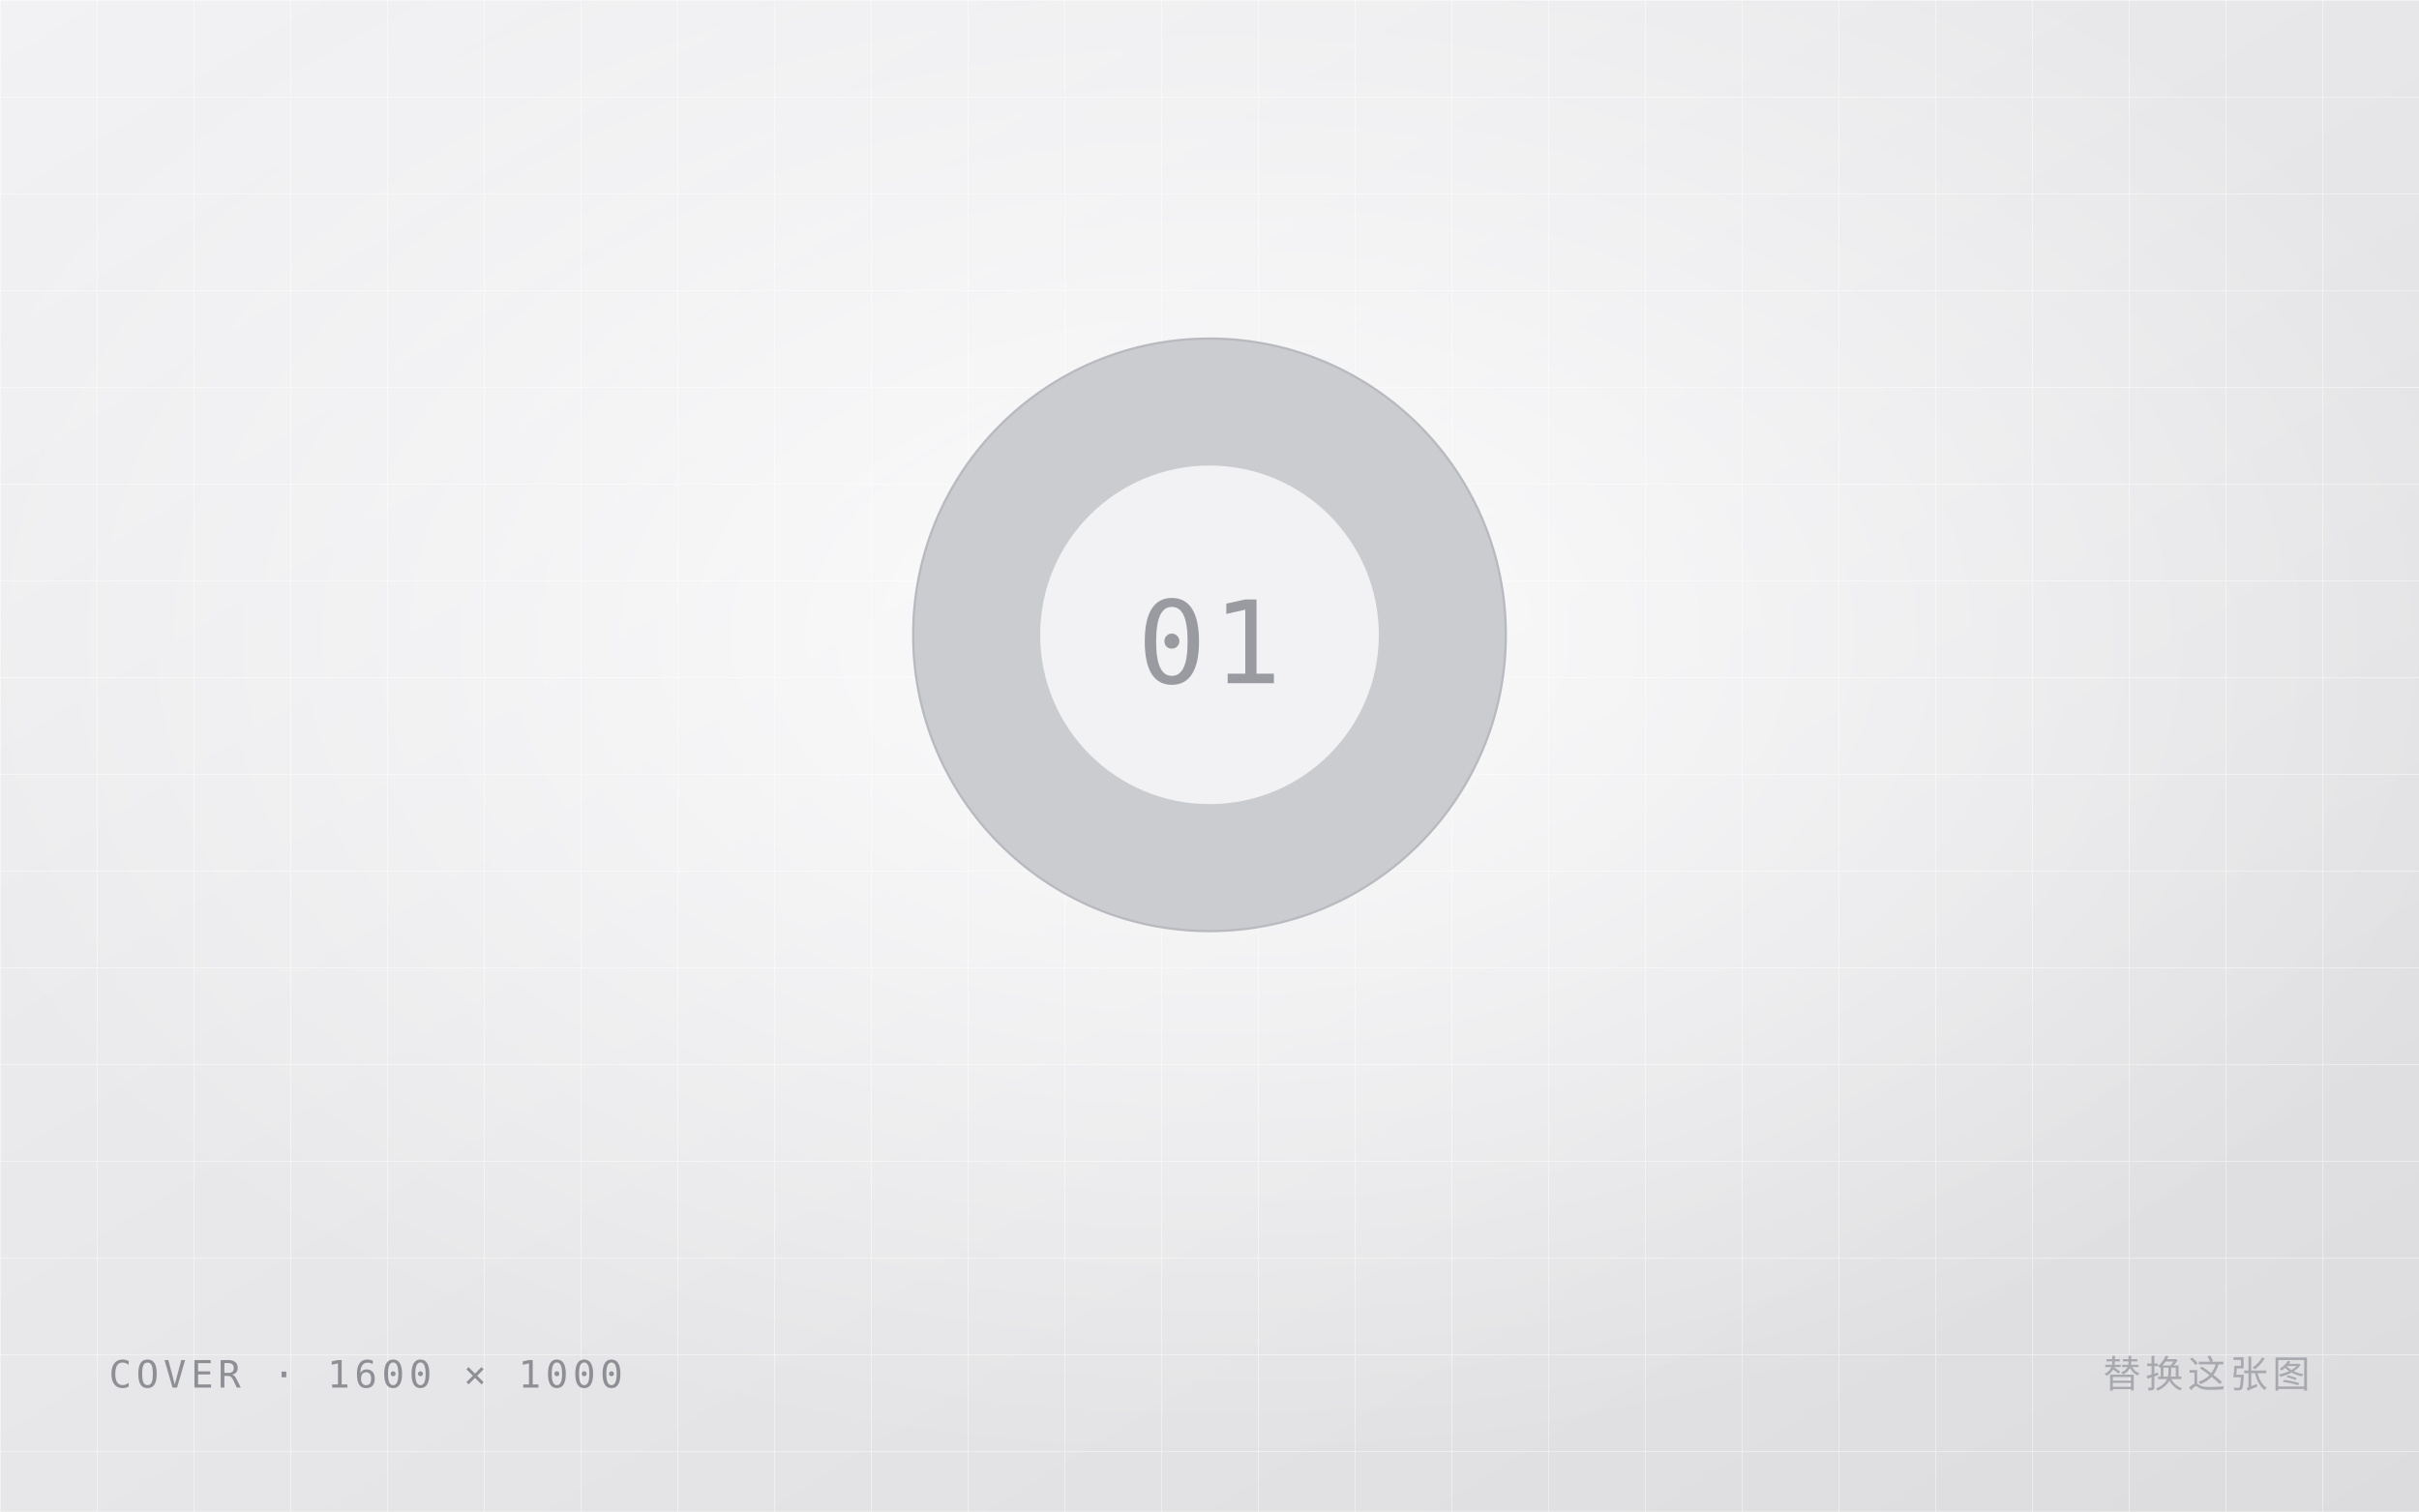
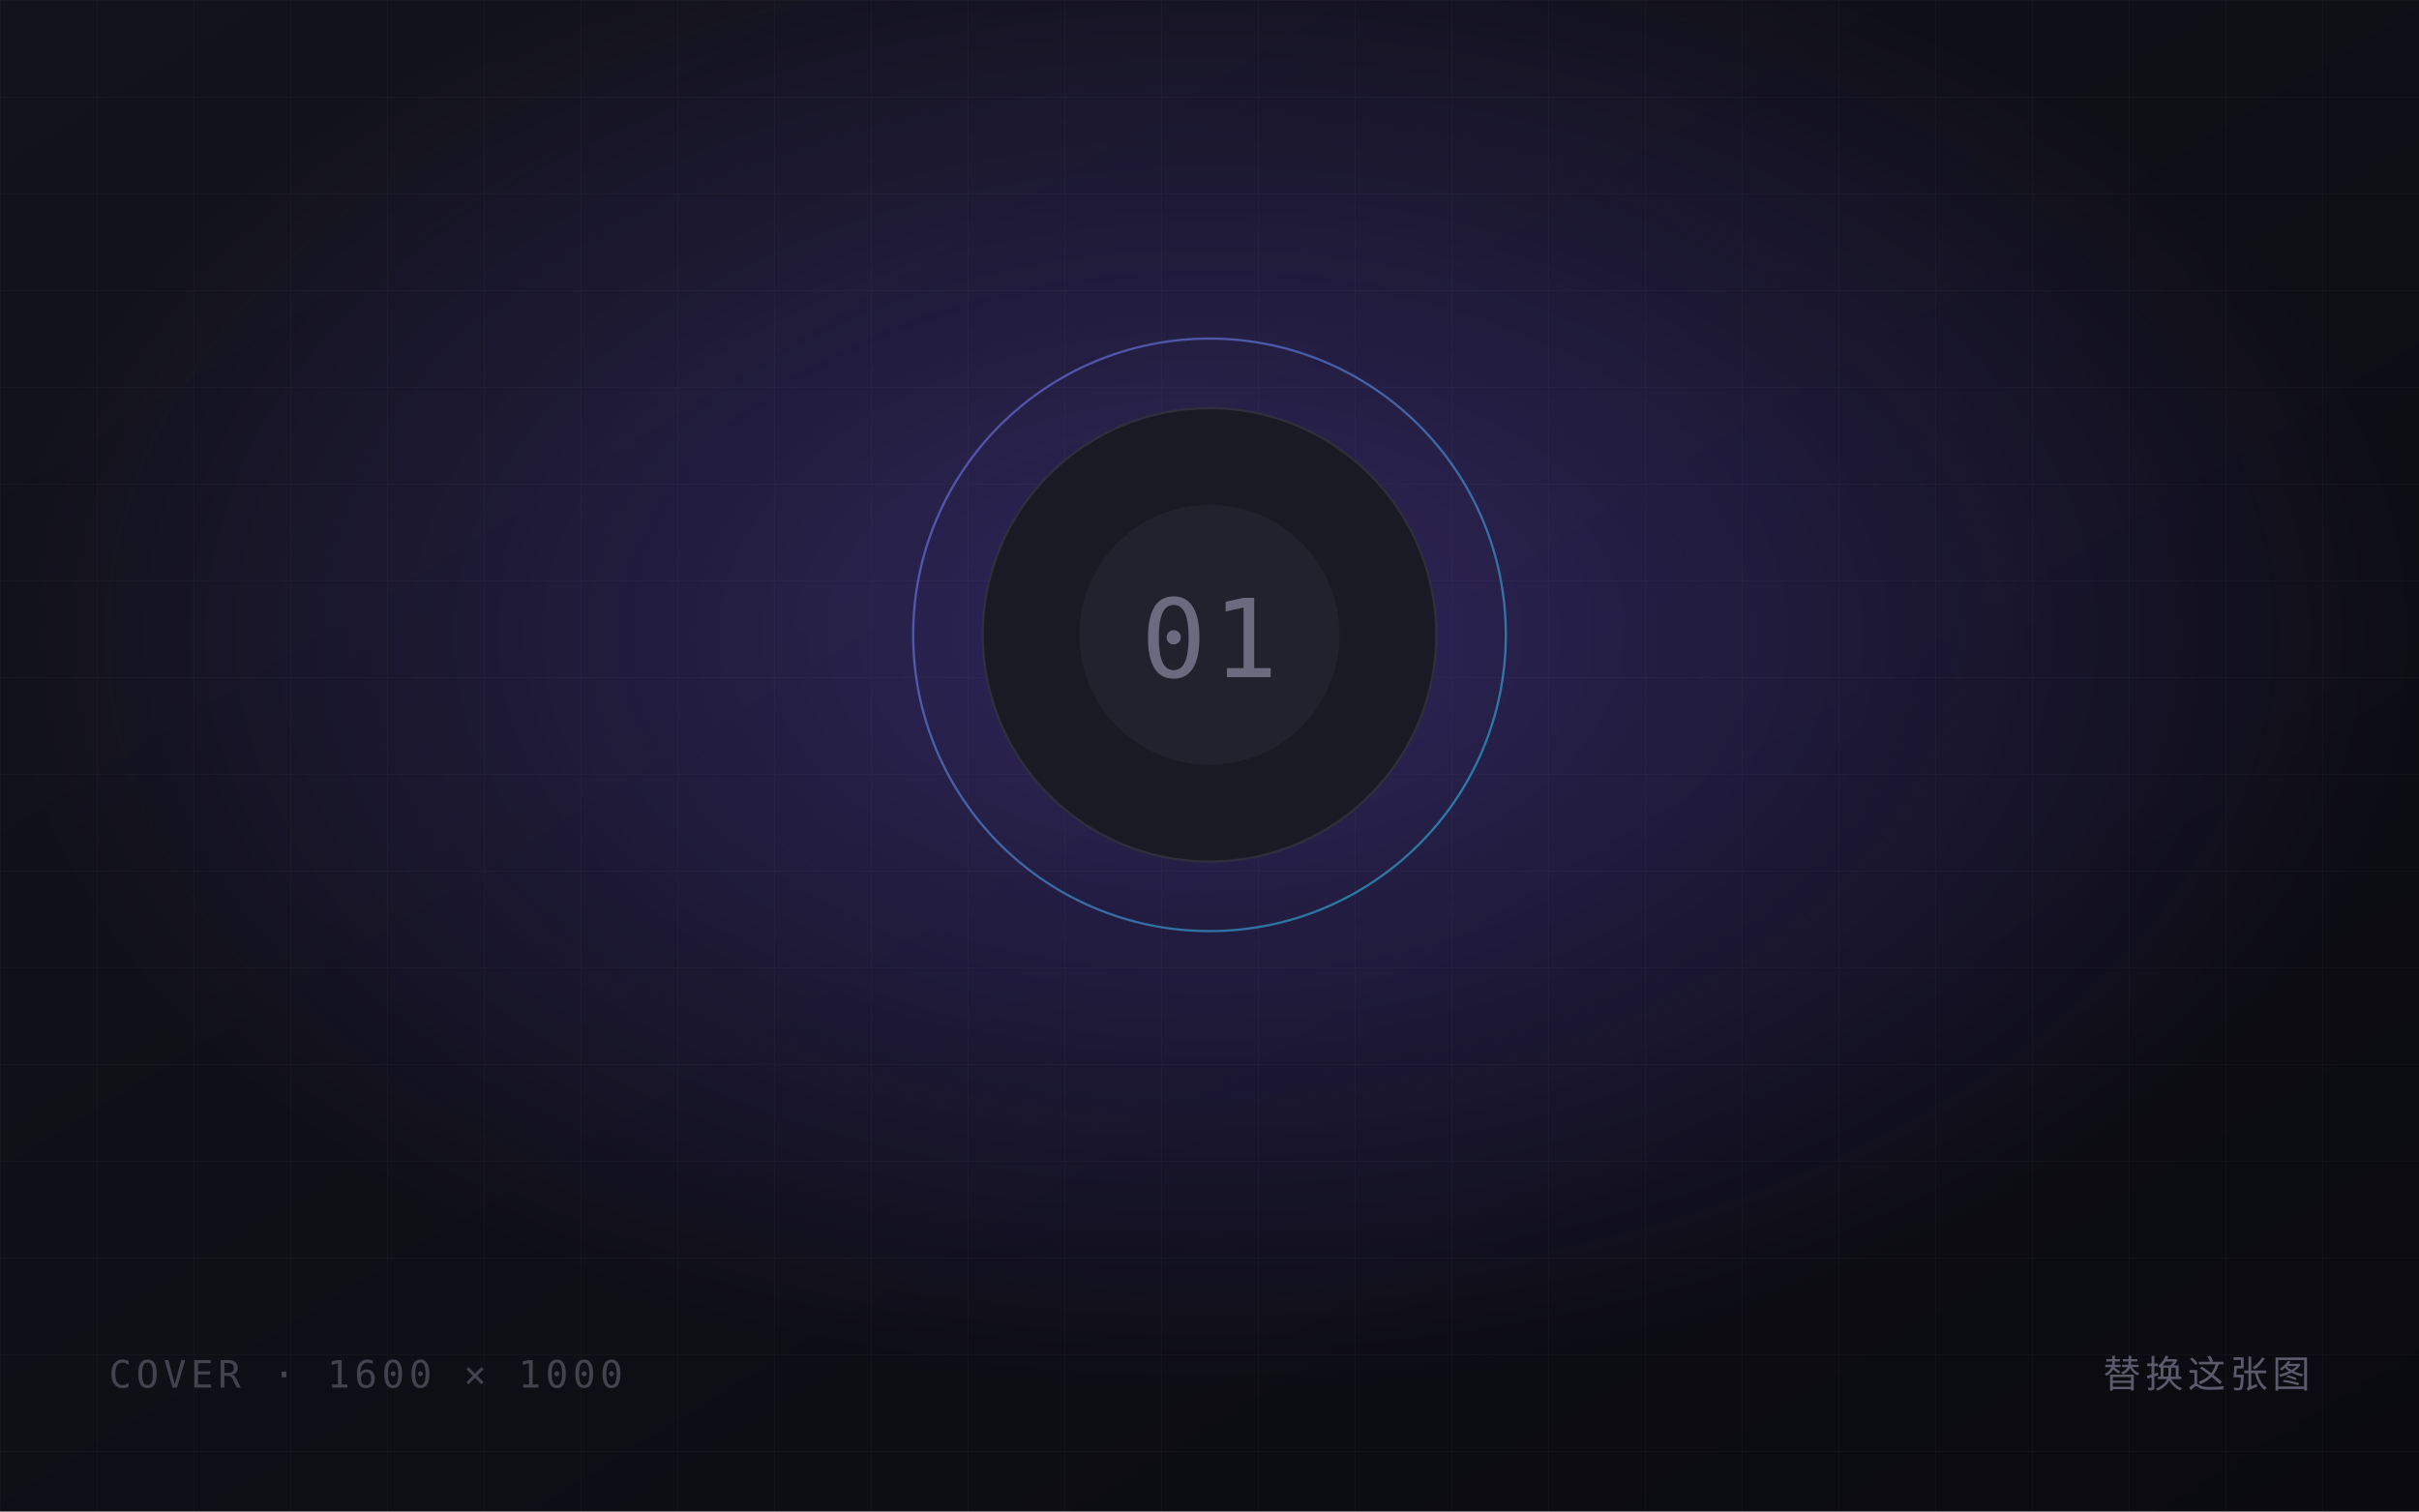
<svg xmlns="http://www.w3.org/2000/svg" viewBox="0 0 1600 1000" width="1600" height="1000" role="img" aria-label="项目封面占位图 1">
  <defs>
    <linearGradient id="bg1" x1="0" y1="0" x2="1" y2="1">
-       <stop offset="0%" stop-color="#f2f2f4" />
-       <stop offset="100%" stop-color="#dcdcdf" />
+       <stop offset="0%" stop-color="#13131c" />
+       <stop offset="100%" stop-color="#0a0a10" />
    </linearGradient>
    <pattern id="grid1" width="64" height="64" patternUnits="userSpaceOnUse">
-       <path d="M64 0H0V64" fill="none" stroke="#ffffff" stroke-width="1" opacity="0.55" />
+       <path d="M64 0H0V64" fill="none" stroke="#ffffff" stroke-width="1" opacity="0.035" />
    </pattern>
-     <radialGradient id="glow1" cx="0.5" cy="0.42" r="0.55">
-       <stop offset="0%" stop-color="#ffffff" stop-opacity="0.85" />
-       <stop offset="100%" stop-color="#ffffff" stop-opacity="0" />
+     <radialGradient id="glow1" cx="0.5" cy="0.42" r="0.5">
+       <stop offset="0%" stop-color="#7c5cff" stop-opacity="0.30" />
+       <stop offset="100%" stop-color="#7c5cff" stop-opacity="0" />
    </radialGradient>
+     <linearGradient id="ring1" x1="0" y1="0" x2="1" y2="1">
+       <stop offset="0%" stop-color="#8b6dff" />
+       <stop offset="100%" stop-color="#22d3ee" />
+     </linearGradient>
  </defs>
  <rect width="1600" height="1000" fill="url(#bg1)" />
  <rect width="1600" height="1000" fill="url(#grid1)" />
  <rect width="1600" height="1000" fill="url(#glow1)" />
-   <circle cx="800" cy="420" r="196" fill="#cbccd0" />
-   <circle cx="800" cy="420" r="196" fill="none" stroke="#b9bac0" stroke-width="1.5" />
-   <circle cx="800" cy="420" r="112" fill="#f2f2f4" />
-   <text x="800" y="452" text-anchor="middle" font-family="ui-monospace, SFMono-Regular, Menlo, monospace" font-size="76" font-weight="500" fill="#9a9ba1" letter-spacing="4">01</text>
-   <text x="72" y="918" font-family="ui-monospace, SFMono-Regular, Menlo, monospace" font-size="25" fill="#8e8f95" letter-spacing="3">COVER · 1600 × 1000</text>
-   <text x="1528" y="918" text-anchor="end" font-family="ui-monospace, SFMono-Regular, Menlo, monospace" font-size="25" fill="#a8a9ae" letter-spacing="3">替换这张图</text>
+   <circle cx="800" cy="420" r="196" fill="none" stroke="url(#ring1)" stroke-width="1.5" opacity="0.55" />
+   <circle cx="800" cy="420" r="150" fill="#1a1a24" />
+   <circle cx="800" cy="420" r="150" fill="none" stroke="#2e2e3d" stroke-width="1.5" />
+   <circle cx="800" cy="420" r="86" fill="#22222e" />
+   <text x="800" y="448" text-anchor="middle" font-family="ui-monospace, SFMono-Regular, Menlo, monospace" font-size="72" font-weight="500" fill="#6b6b80" letter-spacing="4">01</text>
+   <text x="72" y="918" font-family="ui-monospace, SFMono-Regular, Menlo, monospace" font-size="25" fill="#43434f" letter-spacing="3">COVER · 1600 × 1000</text>
+   <text x="1528" y="918" text-anchor="end" font-family="ui-monospace, SFMono-Regular, Menlo, monospace" font-size="25" fill="#5a5a6b" letter-spacing="3">替换这张图</text>
</svg>
